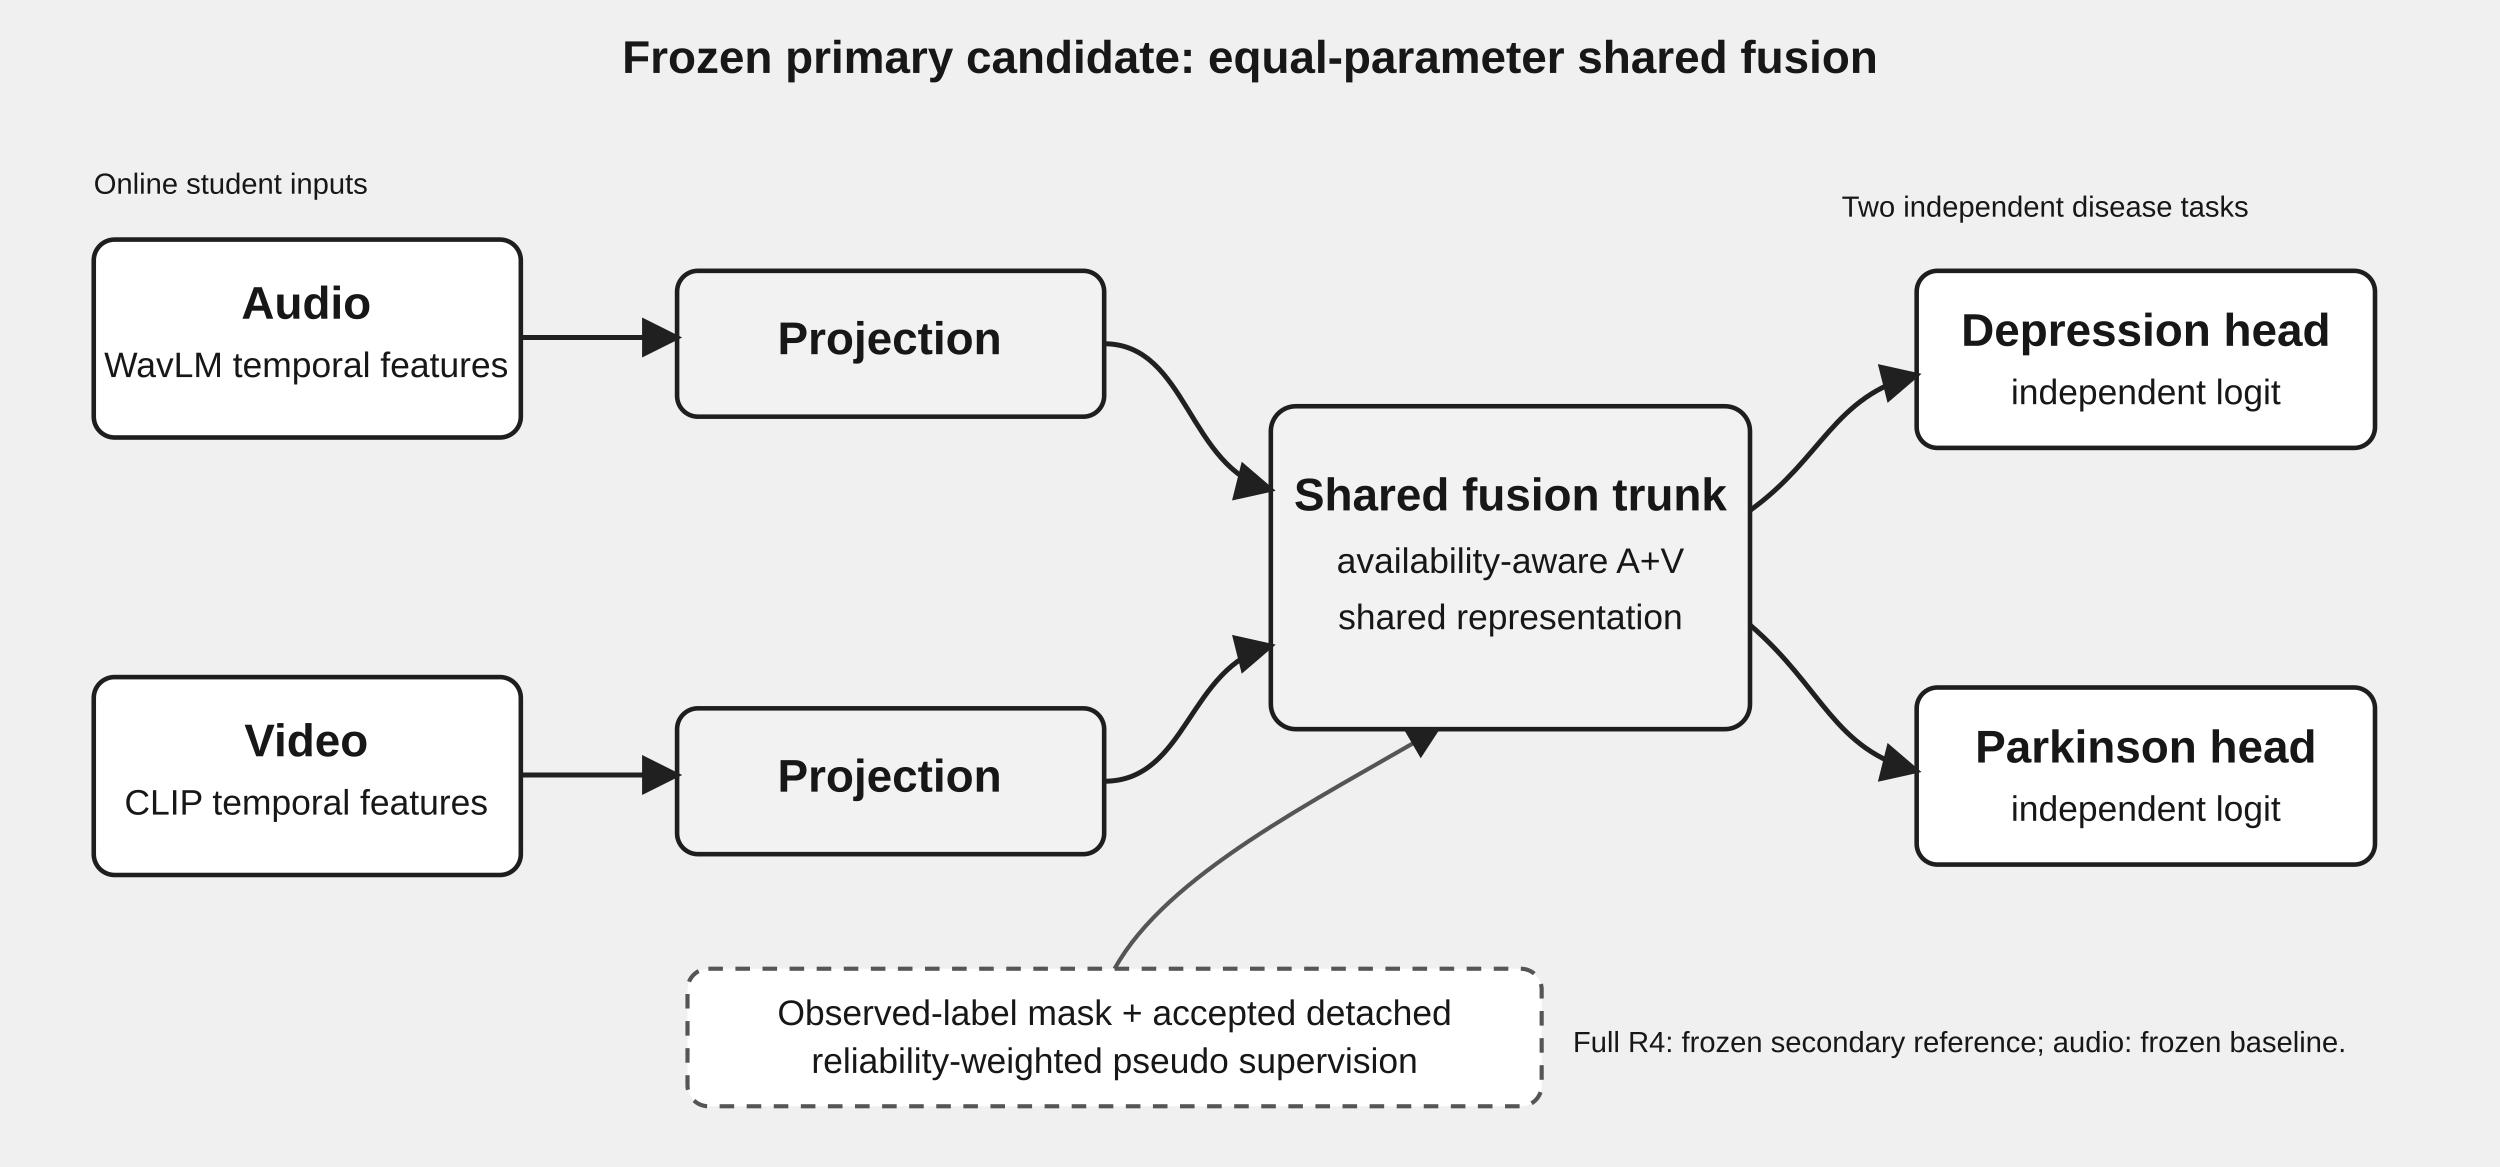
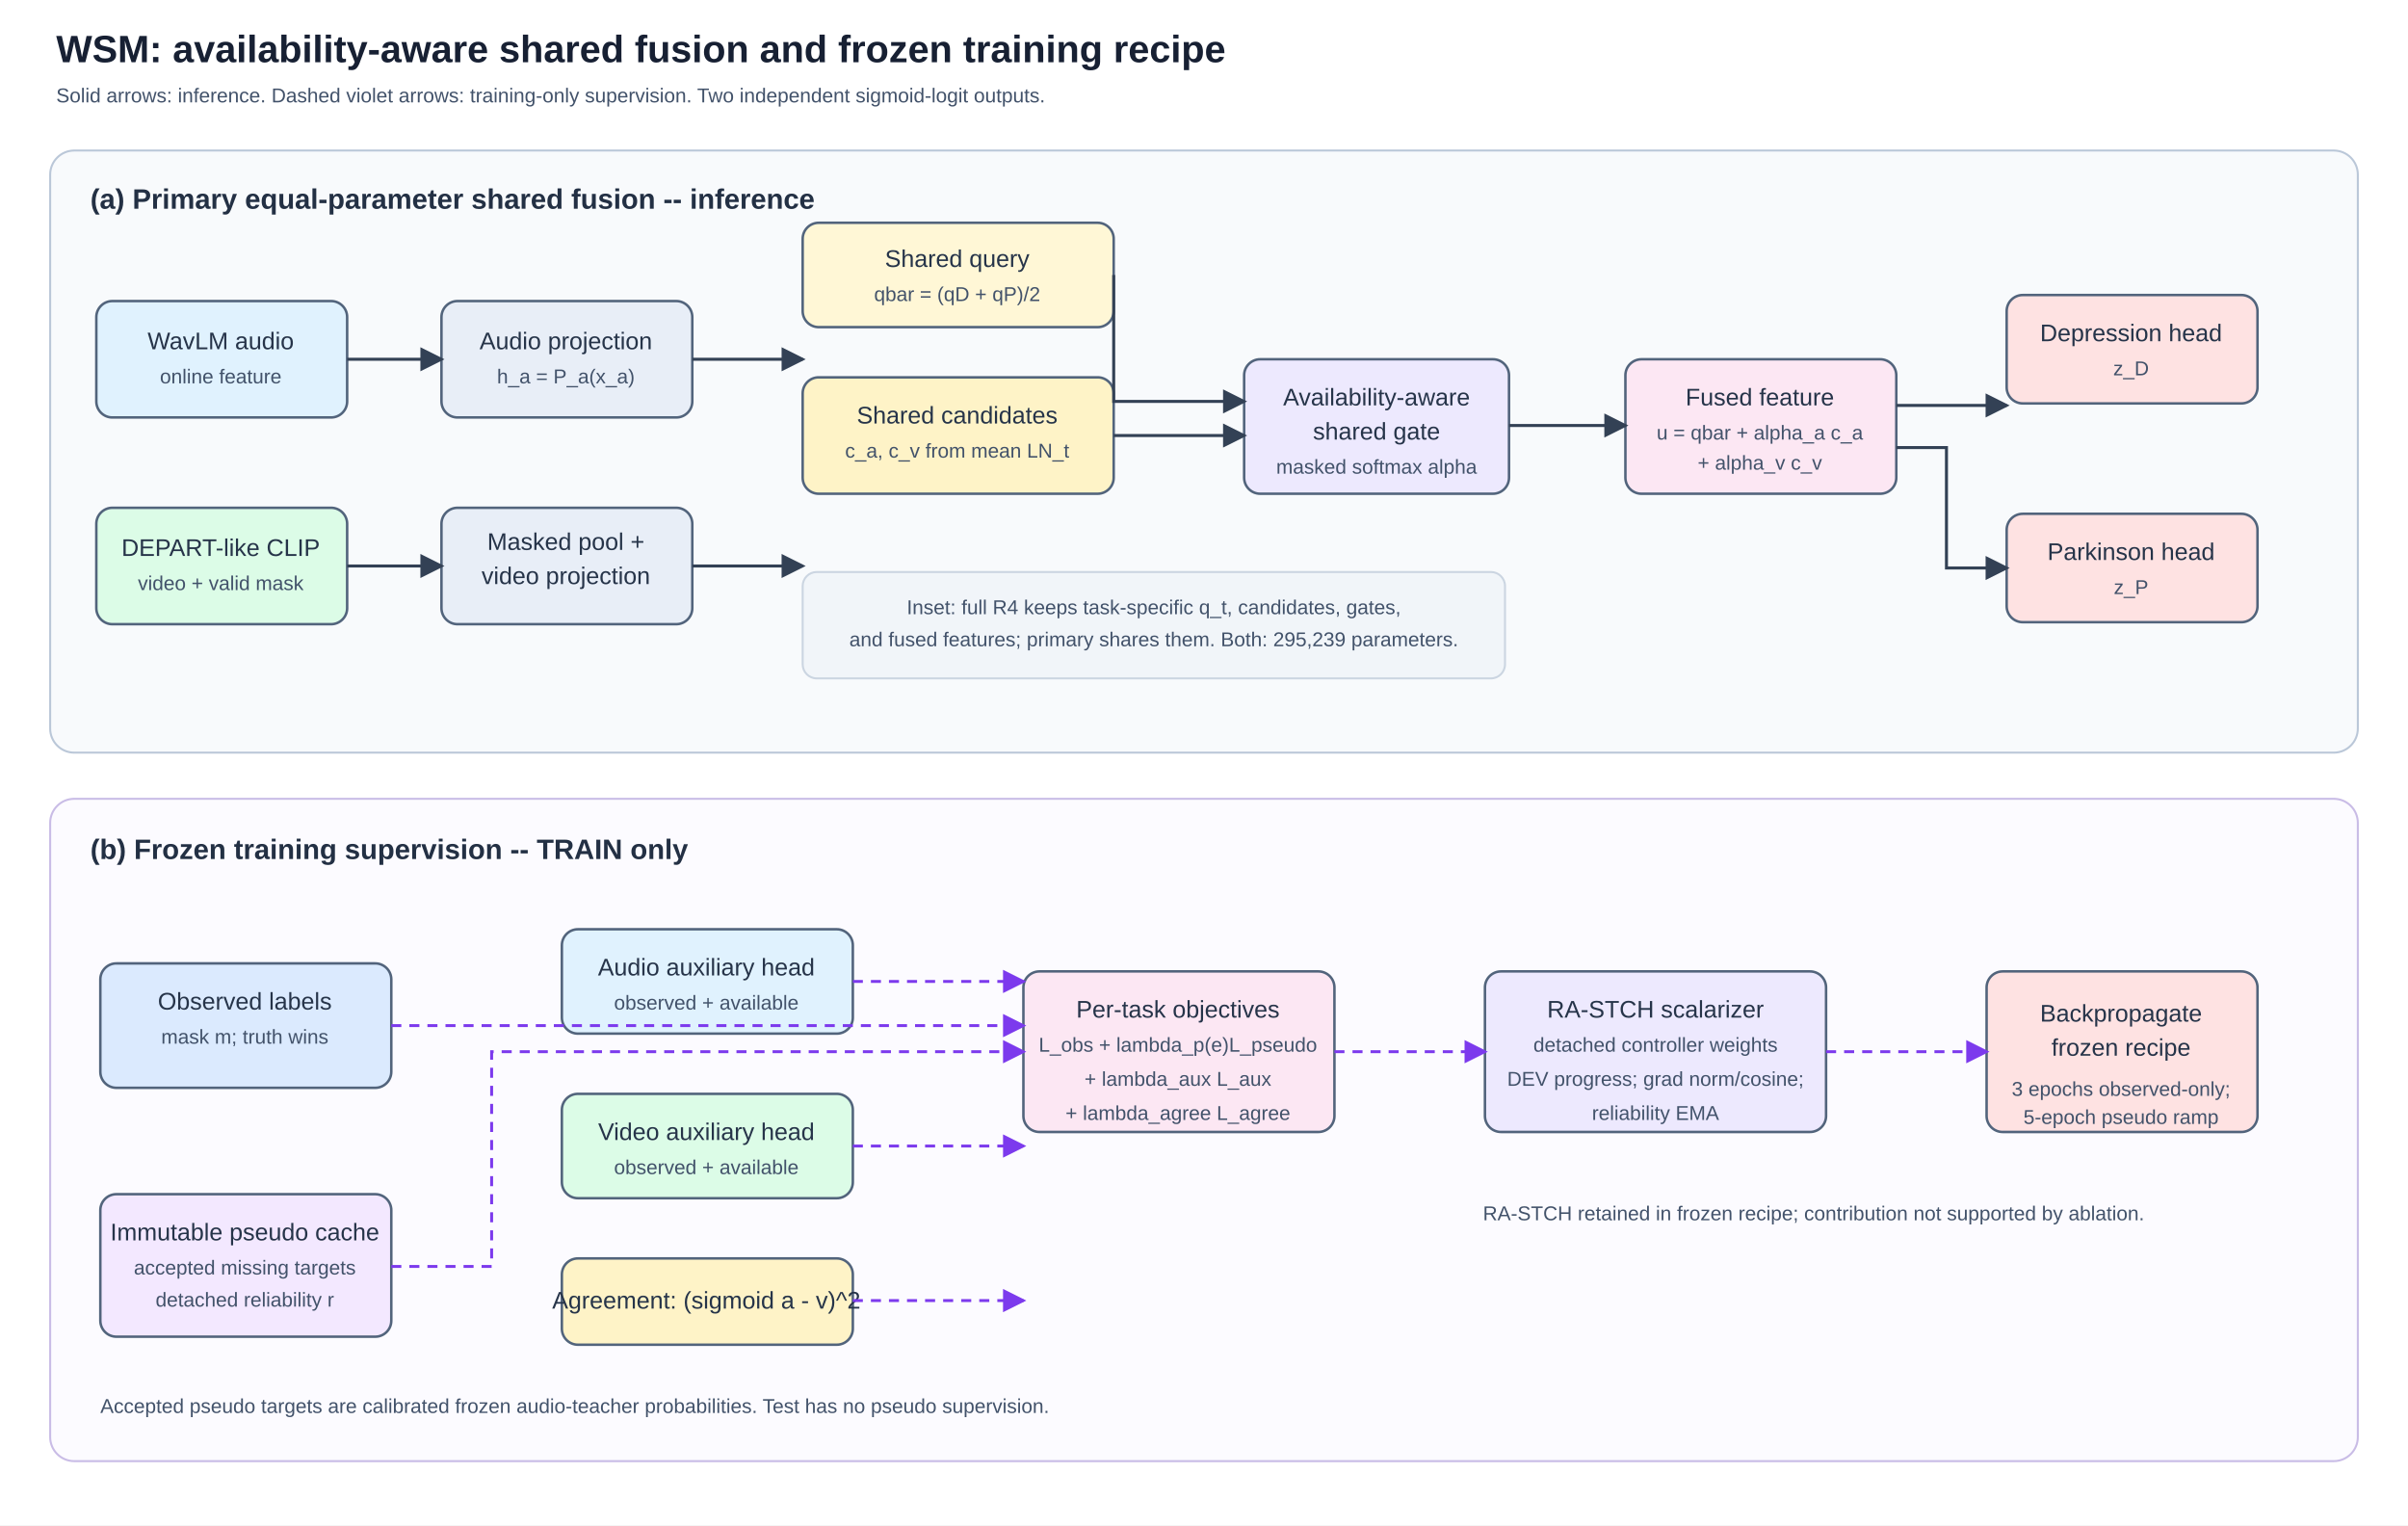
- <svg xmlns="http://www.w3.org/2000/svg" width="1200" height="560" viewBox="0 0 1200 560" role="img" aria-labelledby="title desc">
+ <svg xmlns="http://www.w3.org/2000/svg" width="1200" height="760" viewBox="0 0 1200 760">
  <defs>
-     <style>.box{fill:#fff;stroke:#1e1e1e;stroke-width:2.2}.soft{fill:#f2f2f2;stroke:#1e1e1e;stroke-width:2.2}.dash{fill:#fff;stroke:#555;stroke-width:2;stroke-dasharray:7 6}.arrow{fill:none;stroke:#202020;stroke-width:2.4;marker-end:url(#m)}.thin{fill:none;stroke:#555;stroke-width:2;marker-end:url(#m)}.t{font-family:Arial,Helvetica,sans-serif;fill:#171717}.h{font-size:22px;font-weight:700}.s{font-size:17px}.xs{font-size:14px}</style>
-     <marker id="m" markerWidth="8" markerHeight="8" refX="7" refY="4" orient="auto">
-       <path d="M0,0 L8,4 L0,8 z" fill="#202020" />
+     <marker id="arrow" markerWidth="8" markerHeight="8" refX="7" refY="4" orient="auto">
+       <path d="M0,0 L8,4 L0,8 z" fill="#334155" />
    </marker>
+     <marker id="darrow" markerWidth="8" markerHeight="8" refX="7" refY="4" orient="auto">
+       <path d="M0,0 L8,4 L0,8 z" fill="#7c3aed" />
+     </marker>
+     <style>
+       .title{font-family:Arial,sans-serif;font-size:19px;font-weight:700;fill:#172033}
+       .sub{font-family:Arial,sans-serif;font-size:14px;font-weight:700;fill:#233044}
+       .lab{font-family:Arial,sans-serif;font-size:12px;fill:#263449}
+       .tiny{font-family:Arial,sans-serif;font-size:10px;fill:#42526a}
+       .box{stroke:#52647c;stroke-width:1.25;rx:8;ry:8}
+       .line{stroke:#334155;stroke-width:1.5;fill:none;marker-end:url(#arrow)}
+       .dash{stroke:#7c3aed;stroke-width:1.45;fill:none;stroke-dasharray:5,4;marker-end:url(#darrow)}
+     </style>
  </defs>
-   <text x="600" y="35" text-anchor="middle" class="t h">Frozen primary candidate: equal-parameter shared fusion</text>
-   <rect x="45" y="115" width="205" height="95" rx="10" class="box" />
-   <text x="147" y="153" text-anchor="middle" class="t h">Audio</text>
-   <text x="147" y="181" text-anchor="middle" class="t s">WavLM temporal features</text>
-   <rect x="45" y="325" width="205" height="95" rx="10" class="box" />
-   <text x="147" y="363" text-anchor="middle" class="t h">Video</text>
-   <text x="147" y="391" text-anchor="middle" class="t s">CLIP temporal features</text>
-   <rect x="325" y="130" width="205" height="70" rx="10" class="soft" />
-   <text x="427" y="170" text-anchor="middle" class="t h">Projection</text>
-   <rect x="325" y="340" width="205" height="70" rx="10" class="soft" />
-   <text x="427" y="380" text-anchor="middle" class="t h">Projection</text>
-   <path d="M250 162 L325 162" class="arrow" />
-   <path d="M250 372 L325 372" class="arrow" />
-   <rect x="610" y="195" width="230" height="155" rx="12" class="soft" />
-   <text x="725" y="245" text-anchor="middle" class="t h">Shared fusion trunk</text>
-   <text x="725" y="275" text-anchor="middle" class="t s">availability-aware A+V</text>
-   <text x="725" y="302" text-anchor="middle" class="t s">shared representation</text>
-   <path d="M530 165 C570 165 570 225 610 235" class="arrow" />
-   <path d="M530 375 C570 375 570 320 610 310" class="arrow" />
-   <rect x="920" y="130" width="220" height="85" rx="10" class="box" />
-   <text x="1030" y="166" text-anchor="middle" class="t h">Depression head</text>
-   <text x="1030" y="194" text-anchor="middle" class="t s">independent logit</text>
-   <rect x="920" y="330" width="220" height="85" rx="10" class="box" />
-   <text x="1030" y="366" text-anchor="middle" class="t h">Parkinson head</text>
-   <text x="1030" y="394" text-anchor="middle" class="t s">independent logit</text>
-   <path d="M840 245 C875 220 880 190 920 180" class="arrow" />
-   <path d="M840 300 C875 330 880 360 920 370" class="arrow" />
-   <rect x="330" y="465" width="410" height="66" rx="10" class="dash" />
-   <text x="535" y="492" text-anchor="middle" class="t s">Observed-label mask + accepted detached</text>
-   <text x="535" y="515" text-anchor="middle" class="t s">reliability-weighted pseudo supervision</text>
-   <path d="M535 465 C560 420 630 385 690 350" class="thin" />
-   <text x="45" y="93" class="t xs">Online student inputs</text>
-   <text x="884" y="104" class="t xs">Two independent disease tasks</text>
-   <text x="755" y="505" class="t xs">Full R4: frozen secondary reference; audio: frozen baseline.</text>
+   <rect width="1200" height="760" fill="#ffffff" />
+   <text x="28" y="31" class="title">WSM: availability-aware shared fusion and frozen training recipe</text>
+   <text x="28" y="51" class="tiny">Solid arrows: inference. Dashed violet arrows: training-only supervision. Two independent sigmoid-logit outputs.</text>
+   <rect x="25" y="75" width="1150" height="300" rx="12" fill="#f8fafc" stroke="#bac7d8" />
+   <text x="45" y="104" class="sub">(a) Primary equal-parameter shared fusion -- inference</text>
+   <rect class="box" x="48" y="150" width="125" height="58" fill="#e0f2fe" />
+   <text x="110" y="174" text-anchor="middle" class="lab">WavLM audio</text>
+   <text x="110" y="191" text-anchor="middle" class="tiny">online feature</text>
+   <rect class="box" x="48" y="253" width="125" height="58" fill="#dcfce7" />
+   <text x="110" y="277" text-anchor="middle" class="lab">DEPART-like CLIP</text>
+   <text x="110" y="294" text-anchor="middle" class="tiny">video + valid mask</text>
+   <rect class="box" x="220" y="150" width="125" height="58" fill="#e8eef7" />
+   <text x="282" y="174" text-anchor="middle" class="lab">Audio projection</text>
+   <text x="282" y="191" text-anchor="middle" class="tiny">h_a = P_a(x_a)</text>
+   <rect class="box" x="220" y="253" width="125" height="58" fill="#e8eef7" />
+   <text x="282" y="274" text-anchor="middle" class="lab">Masked pool +</text>
+   <text x="282" y="291" text-anchor="middle" class="lab">video projection</text>
+   <rect class="box" x="400" y="111" width="155" height="52" fill="#fff7d6" />
+   <text x="477" y="133" text-anchor="middle" class="lab">Shared query</text>
+   <text x="477" y="150" text-anchor="middle" class="tiny">qbar = (qD + qP)/2</text>
+   <rect class="box" x="400" y="188" width="155" height="58" fill="#fef3c7" />
+   <text x="477" y="211" text-anchor="middle" class="lab">Shared candidates</text>
+   <text x="477" y="228" text-anchor="middle" class="tiny">c_a, c_v from mean LN_t</text>
+   <rect class="box" x="620" y="179" width="132" height="67" fill="#ede9fe" />
+   <text x="686" y="202" text-anchor="middle" class="lab">Availability-aware</text>
+   <text x="686" y="219" text-anchor="middle" class="lab">shared gate</text>
+   <text x="686" y="236" text-anchor="middle" class="tiny">masked softmax alpha</text>
+   <rect class="box" x="810" y="179" width="135" height="67" fill="#fce7f3" />
+   <text x="877" y="202" text-anchor="middle" class="lab">Fused feature</text>
+   <text x="877" y="219" text-anchor="middle" class="tiny">u = qbar + alpha_a c_a</text>
+   <text x="877" y="234" text-anchor="middle" class="tiny">+ alpha_v c_v</text>
+   <rect class="box" x="1000" y="147" width="125" height="54" fill="#fee2e2" />
+   <text x="1062" y="170" text-anchor="middle" class="lab">Depression head</text>
+   <text x="1062" y="187" text-anchor="middle" class="tiny">z_D</text>
+   <rect class="box" x="1000" y="256" width="125" height="54" fill="#fee2e2" />
+   <text x="1062" y="279" text-anchor="middle" class="lab">Parkinson head</text>
+   <text x="1062" y="296" text-anchor="middle" class="tiny">z_P</text>
+   <path class="line" d="M173 179 H220" />
+   <path class="line" d="M173 282 H220" />
+   <path class="line" d="M345 179 H400" />
+   <path class="line" d="M345 282 H400" />
+   <path class="line" d="M555 137 V200 H620" />
+   <path class="line" d="M555 217 H620" />
+   <path class="line" d="M752 212 H810" />
+   <path class="line" d="M945 202 H1000" />
+   <path class="line" d="M945 223 H970 V283 H1000" />
+   <rect x="400" y="285" width="350" height="53" rx="7" fill="#f1f5f9" stroke="#cbd5e1" />
+   <text x="575" y="306" text-anchor="middle" class="tiny">Inset: full R4 keeps task-specific q_t, candidates, gates,</text>
+   <text x="575" y="322" text-anchor="middle" class="tiny">and fused features; primary shares them. Both: 295,239 parameters.</text>
+   <rect x="25" y="398" width="1150" height="330" rx="12" fill="#fcfbff" stroke="#c9bce6" />
+   <text x="45" y="428" class="sub">(b) Frozen training supervision -- TRAIN only</text>
+   <rect class="box" x="50" y="480" width="145" height="62" fill="#dbeafe" />
+   <text x="122" y="503" text-anchor="middle" class="lab">Observed labels</text>
+   <text x="122" y="520" text-anchor="middle" class="tiny">mask m; truth wins</text>
+   <rect class="box" x="50" y="595" width="145" height="71" fill="#f3e8ff" />
+   <text x="122" y="618" text-anchor="middle" class="lab">Immutable pseudo cache</text>
+   <text x="122" y="635" text-anchor="middle" class="tiny">accepted missing targets</text>
+   <text x="122" y="651" text-anchor="middle" class="tiny">detached reliability r</text>
+   <rect class="box" x="280" y="463" width="145" height="52" fill="#e0f2fe" />
+   <text x="352" y="486" text-anchor="middle" class="lab">Audio auxiliary head</text>
+   <text x="352" y="503" text-anchor="middle" class="tiny">observed + available</text>
+   <rect class="box" x="280" y="545" width="145" height="52" fill="#dcfce7" />
+   <text x="352" y="568" text-anchor="middle" class="lab">Video auxiliary head</text>
+   <text x="352" y="585" text-anchor="middle" class="tiny">observed + available</text>
+   <rect class="box" x="280" y="627" width="145" height="43" fill="#fef3c7" />
+   <text x="352" y="652" text-anchor="middle" class="lab">Agreement: (sigmoid a - v)^2</text>
+   <rect class="box" x="510" y="484" width="155" height="80" fill="#fce7f3" />
+   <text x="587" y="507" text-anchor="middle" class="lab">Per-task objectives</text>
+   <text x="587" y="524" text-anchor="middle" class="tiny">L_obs + lambda_p(e)L_pseudo</text>
+   <text x="587" y="541" text-anchor="middle" class="tiny">+ lambda_aux L_aux</text>
+   <text x="587" y="558" text-anchor="middle" class="tiny">+ lambda_agree L_agree</text>
+   <rect class="box" x="740" y="484" width="170" height="80" fill="#ede9fe" />
+   <text x="825" y="507" text-anchor="middle" class="lab">RA-STCH scalarizer</text>
+   <text x="825" y="524" text-anchor="middle" class="tiny">detached controller weights</text>
+   <text x="825" y="541" text-anchor="middle" class="tiny">DEV progress; grad norm/cosine;</text>
+   <text x="825" y="558" text-anchor="middle" class="tiny">reliability EMA</text>
+   <rect class="box" x="990" y="484" width="135" height="80" fill="#fee2e2" />
+   <text x="1057" y="509" text-anchor="middle" class="lab">Backpropagate</text>
+   <text x="1057" y="526" text-anchor="middle" class="lab">frozen recipe</text>
+   <text x="1057" y="546" text-anchor="middle" class="tiny">3 epochs observed-only;</text>
+   <text x="1057" y="560" text-anchor="middle" class="tiny">5-epoch pseudo ramp</text>
+   <path class="dash" d="M195 511 H510" />
+   <path class="dash" d="M195 631 H245 V524 H510" />
+   <path class="dash" d="M425 489 H510" />
+   <path class="dash" d="M425 571 H510" />
+   <path class="dash" d="M425 648 H510" />
+   <path class="dash" d="M665 524 H740" />
+   <path class="dash" d="M910 524 H990" />
+   <text x="739" y="608" class="tiny" fill="#6d28d9">RA-STCH retained in frozen recipe; contribution not supported by ablation.</text>
+   <text x="50" y="704" class="tiny">Accepted pseudo targets are calibrated frozen audio-teacher probabilities. Test has no pseudo supervision.</text>
</svg>
